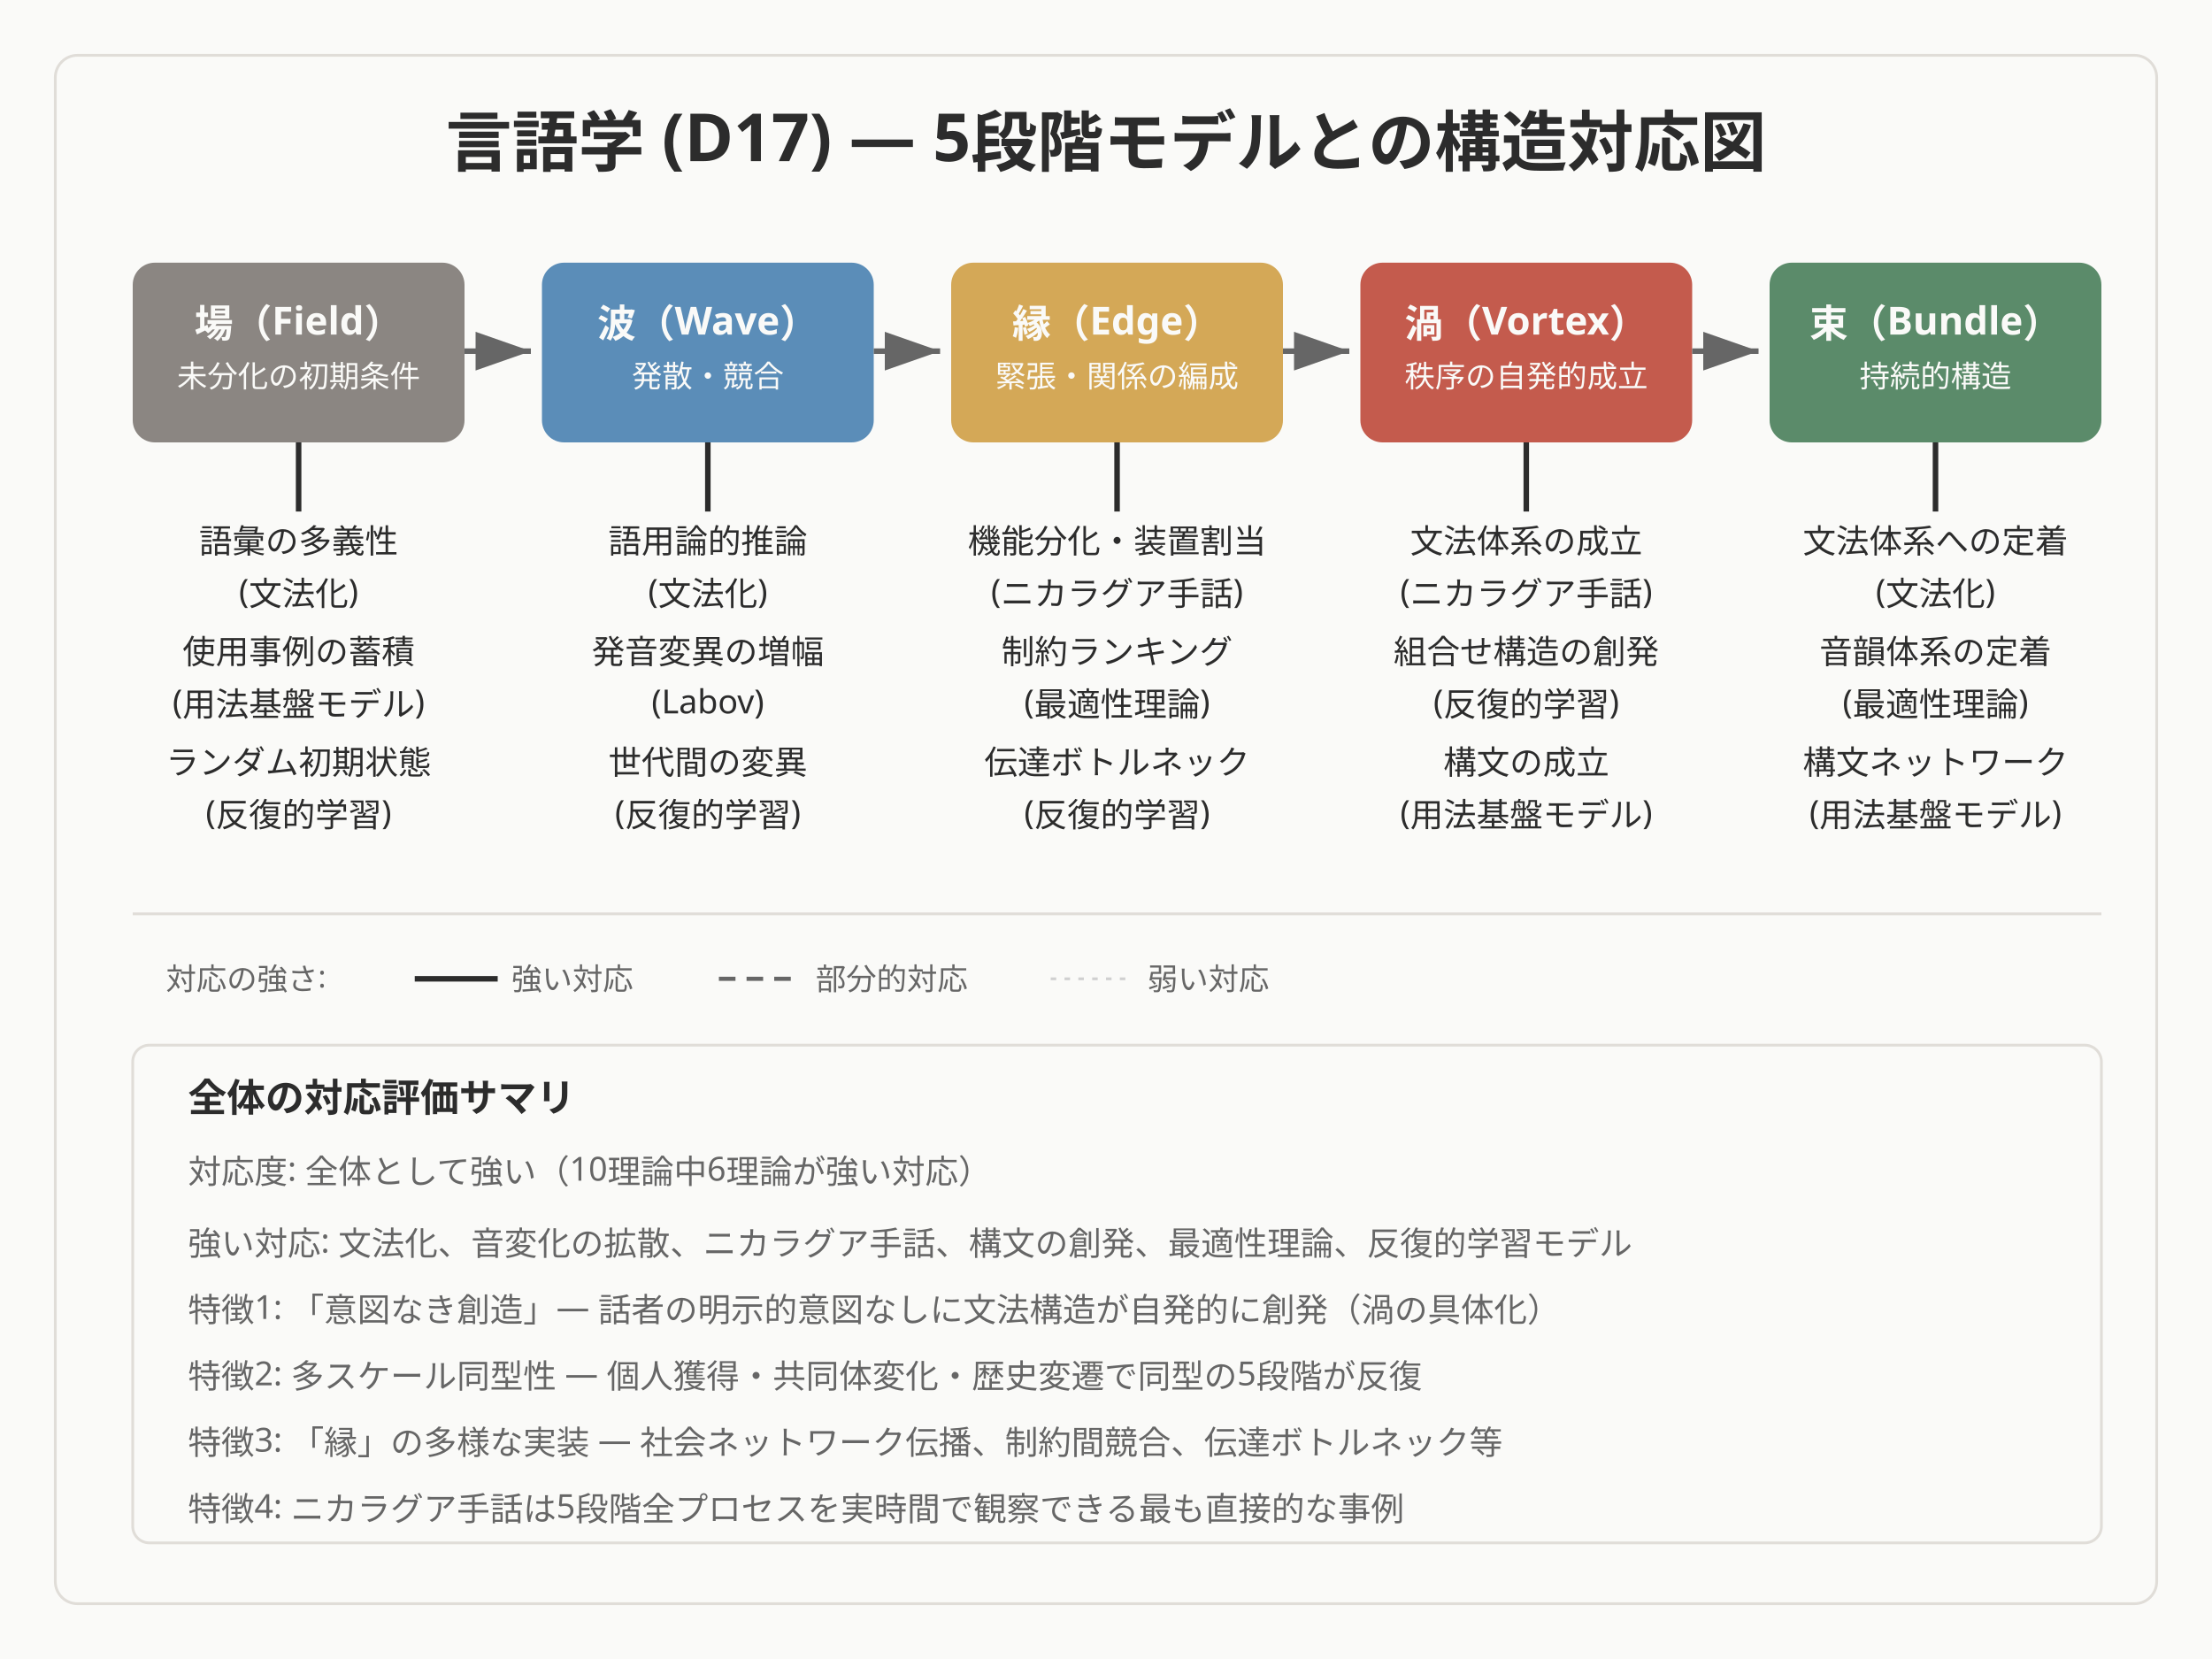
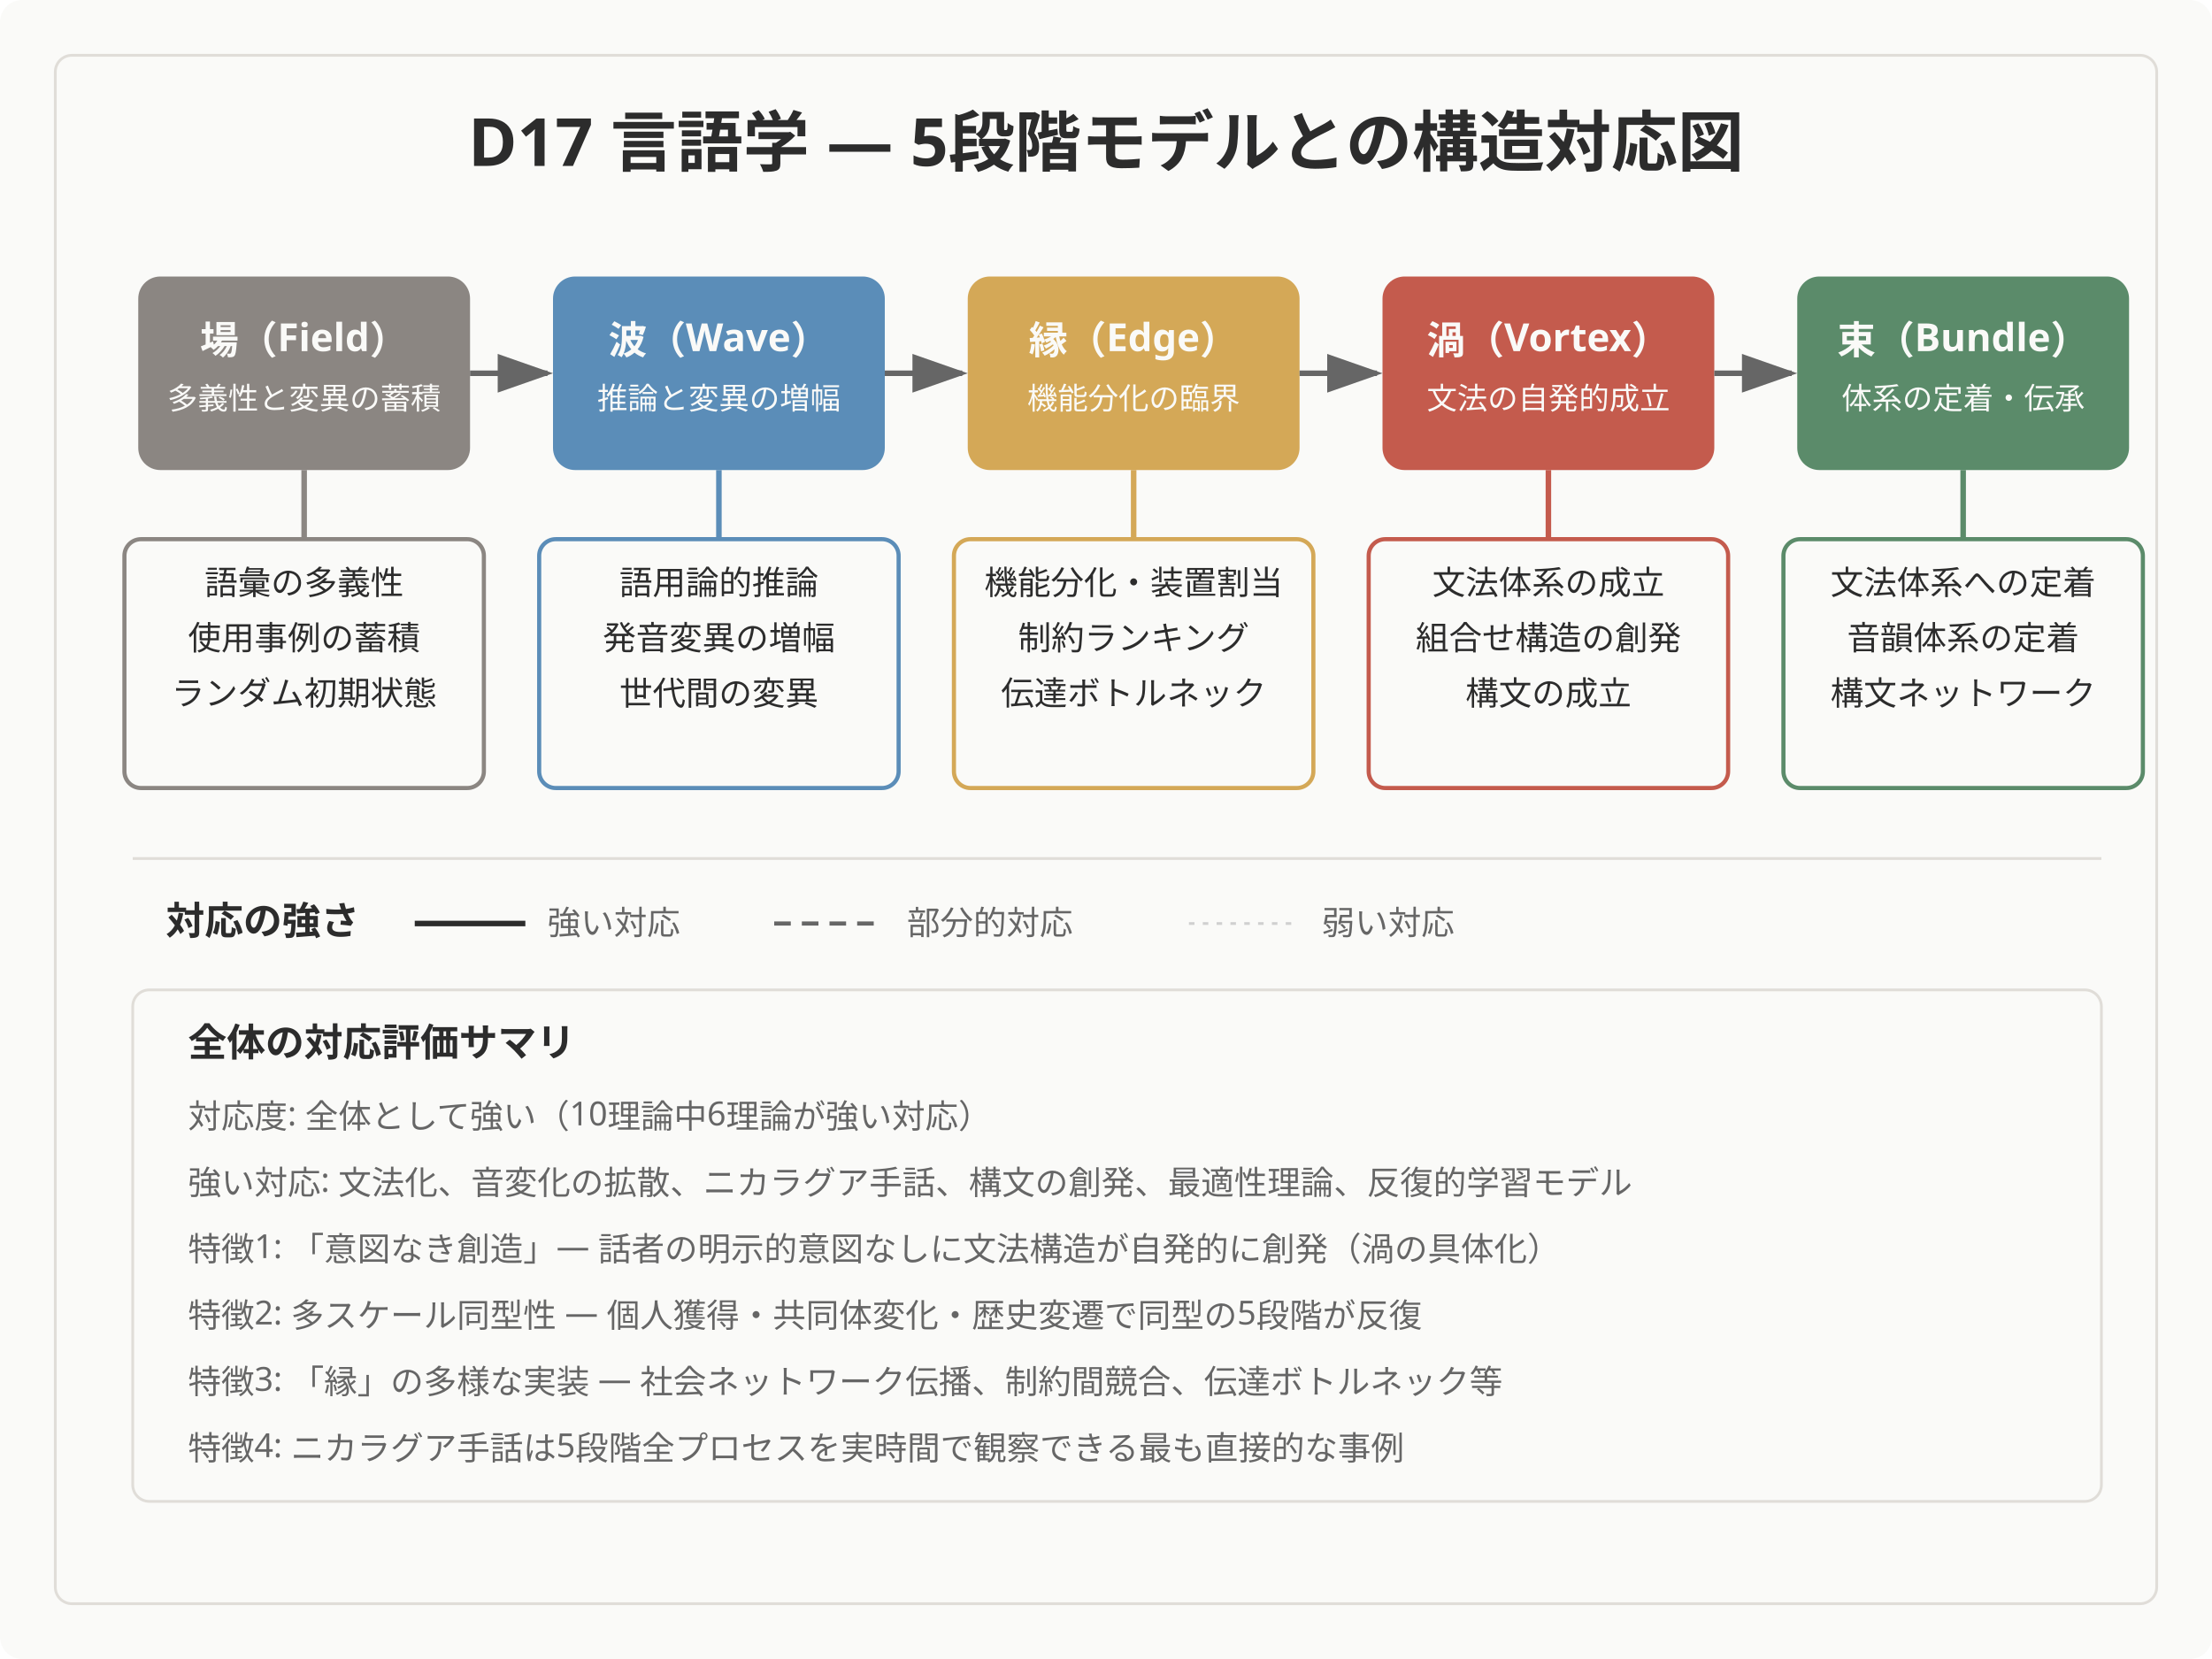
<svg xmlns="http://www.w3.org/2000/svg" viewBox="0 0 800 600">
  <defs>
-     <marker id="arrowhead17" markerWidth="10" markerHeight="7" refX="10" refY="3.5" orient="auto">
+     <marker id="arrowD17" markerWidth="10" markerHeight="7" refX="9" refY="3.5" orient="auto">
      <polygon points="0 0, 10 3.5, 0 7" fill="#666666" />
    </marker>
    <style>
-       .title { font-family: 'Hiragino Sans', 'Noto Sans JP', sans-serif; font-size: 24px; fill: #2C2C2C; font-weight: 600; }
-       .stage-label { font-family: 'Hiragino Sans', 'Noto Sans JP', sans-serif; font-size: 14px; fill: #FAFAF8; font-weight: 600; }
-       .stage-sub { font-family: 'Inter', 'Helvetica Neue', sans-serif; font-size: 11px; fill: #FAFAF8; }
+       .title { font-family: 'Hiragino Sans', 'Noto Sans JP', sans-serif; font-size: 24px; fill: #2C2C2C; font-weight: bold; }
+       .stage-label { font-family: 'Hiragino Sans', 'Noto Sans JP', sans-serif; font-size: 14px; fill: #FAFAF8; font-weight: bold; }
      .concept { font-family: 'Hiragino Sans', 'Noto Sans JP', sans-serif; font-size: 12px; fill: #2C2C2C; }
-       .summary-title { font-family: 'Hiragino Sans', 'Noto Sans JP', sans-serif; font-size: 14px; fill: #2C2C2C; font-weight: 600; }
-       .summary { font-family: 'Hiragino Sans', 'Noto Sans JP', sans-serif; font-size: 12px; fill: #666666; }
-       .strength-label { font-family: 'Hiragino Sans', 'Noto Sans JP', sans-serif; font-size: 11px; fill: #666666; }
+       .summary-title { font-family: 'Hiragino Sans', 'Noto Sans JP', sans-serif; font-size: 14px; fill: #2C2C2C; font-weight: bold; }
+       .summary-text { font-family: 'Hiragino Sans', 'Noto Sans JP', sans-serif; font-size: 12px; fill: #666666; }
+       .stage-sub { font-family: 'Hiragino Sans', 'Noto Sans JP', sans-serif; font-size: 11px; fill: #FAFAF8; }
+       .legend { font-family: 'Hiragino Sans', 'Noto Sans JP', sans-serif; font-size: 11px; fill: #666666; }
    </style>
  </defs>
-   <rect width="800" height="600" fill="#FAFAF8" rx="0" />
-   <rect x="20" y="20" width="760" height="560" fill="none" stroke="#E0DDD8" stroke-width="1" rx="8" />
-   <text x="400" y="60" text-anchor="middle" class="title">言語学 (D17) — 5段階モデルとの構造対応図</text>
-   <rect x="48" y="95" width="120" height="65" rx="8" fill="#8B8682" />
-   <text x="108" y="122" text-anchor="middle" class="stage-label">場（Field）</text>
-   <text x="108" y="140" text-anchor="middle" class="stage-sub">未分化の初期条件</text>
-   <line x1="168" y1="127" x2="192" y2="127" stroke="#666666" stroke-width="2" marker-end="url(#arrowhead17)" />
-   <rect x="196" y="95" width="120" height="65" rx="8" fill="#5B8DB8" />
-   <text x="256" y="122" text-anchor="middle" class="stage-label">波（Wave）</text>
-   <text x="256" y="140" text-anchor="middle" class="stage-sub">発散・競合</text>
-   <line x1="316" y1="127" x2="340" y2="127" stroke="#666666" stroke-width="2" marker-end="url(#arrowhead17)" />
-   <rect x="344" y="95" width="120" height="65" rx="8" fill="#D4A857" />
-   <text x="404" y="122" text-anchor="middle" class="stage-label">縁（Edge）</text>
-   <text x="404" y="140" text-anchor="middle" class="stage-sub">緊張・関係の編成</text>
-   <line x1="464" y1="127" x2="488" y2="127" stroke="#666666" stroke-width="2" marker-end="url(#arrowhead17)" />
-   <rect x="492" y="95" width="120" height="65" rx="8" fill="#C45B4D" />
-   <text x="552" y="122" text-anchor="middle" class="stage-label">渦（Vortex）</text>
-   <text x="552" y="140" text-anchor="middle" class="stage-sub">秩序の自発的成立</text>
-   <line x1="612" y1="127" x2="636" y2="127" stroke="#666666" stroke-width="2" marker-end="url(#arrowhead17)" />
-   <rect x="640" y="95" width="120" height="65" rx="8" fill="#5B8B6A" />
-   <text x="700" y="122" text-anchor="middle" class="stage-label">束（Bundle）</text>
-   <text x="700" y="140" text-anchor="middle" class="stage-sub">持続的構造</text>
-   <line x1="108" y1="160" x2="108" y2="185" stroke="#2C2C2C" stroke-width="2" />
-   <text x="108" y="200" text-anchor="middle" class="concept">語彙の多義性</text>
-   <text x="108" y="218" text-anchor="middle" class="concept">(文法化)</text>
-   <text x="108" y="240" text-anchor="middle" class="concept">使用事例の蓄積</text>
-   <text x="108" y="258" text-anchor="middle" class="concept">(用法基盤モデル)</text>
-   <text x="108" y="280" text-anchor="middle" class="concept">ランダム初期状態</text>
-   <text x="108" y="298" text-anchor="middle" class="concept">(反復的学習)</text>
-   <line x1="256" y1="160" x2="256" y2="185" stroke="#2C2C2C" stroke-width="2" />
-   <text x="256" y="200" text-anchor="middle" class="concept">語用論的推論</text>
-   <text x="256" y="218" text-anchor="middle" class="concept">(文法化)</text>
-   <text x="256" y="240" text-anchor="middle" class="concept">発音変異の増幅</text>
-   <text x="256" y="258" text-anchor="middle" class="concept">(Labov)</text>
-   <text x="256" y="280" text-anchor="middle" class="concept">世代間の変異</text>
-   <text x="256" y="298" text-anchor="middle" class="concept">(反復的学習)</text>
-   <line x1="404" y1="160" x2="404" y2="185" stroke="#2C2C2C" stroke-width="2" />
-   <text x="404" y="200" text-anchor="middle" class="concept">機能分化・装置割当</text>
-   <text x="404" y="218" text-anchor="middle" class="concept">(ニカラグア手話)</text>
-   <text x="404" y="240" text-anchor="middle" class="concept">制約ランキング</text>
-   <text x="404" y="258" text-anchor="middle" class="concept">(最適性理論)</text>
-   <text x="404" y="280" text-anchor="middle" class="concept">伝達ボトルネック</text>
-   <text x="404" y="298" text-anchor="middle" class="concept">(反復的学習)</text>
-   <line x1="552" y1="160" x2="552" y2="185" stroke="#2C2C2C" stroke-width="2" />
-   <text x="552" y="200" text-anchor="middle" class="concept">文法体系の成立</text>
-   <text x="552" y="218" text-anchor="middle" class="concept">(ニカラグア手話)</text>
-   <text x="552" y="240" text-anchor="middle" class="concept">組合せ構造の創発</text>
-   <text x="552" y="258" text-anchor="middle" class="concept">(反復的学習)</text>
-   <text x="552" y="280" text-anchor="middle" class="concept">構文の成立</text>
-   <text x="552" y="298" text-anchor="middle" class="concept">(用法基盤モデル)</text>
-   <line x1="700" y1="160" x2="700" y2="185" stroke="#2C2C2C" stroke-width="2" />
-   <text x="700" y="200" text-anchor="middle" class="concept">文法体系への定着</text>
-   <text x="700" y="218" text-anchor="middle" class="concept">(文法化)</text>
-   <text x="700" y="240" text-anchor="middle" class="concept">音韻体系の定着</text>
-   <text x="700" y="258" text-anchor="middle" class="concept">(最適性理論)</text>
-   <text x="700" y="280" text-anchor="middle" class="concept">構文ネットワーク</text>
-   <text x="700" y="298" text-anchor="middle" class="concept">(用法基盤モデル)</text>
-   <rect x="48" y="330" width="712" height="1" fill="#E0DDD8" />
-   <text x="60" y="358" class="strength-label">対応の強さ:</text>
-   <line x1="150" y1="354" x2="180" y2="354" stroke="#2C2C2C" stroke-width="2" />
-   <text x="185" y="358" class="strength-label">強い対応</text>
-   <line x1="260" y1="354" x2="290" y2="354" stroke="#666666" stroke-width="1.5" stroke-dasharray="6,4" />
-   <text x="295" y="358" class="strength-label">部分的対応</text>
-   <line x1="380" y1="354" x2="410" y2="354" stroke="#D0D0D0" stroke-width="1" stroke-dasharray="2,3" />
-   <text x="415" y="358" class="strength-label">弱い対応</text>
-   <rect x="48" y="378" width="712" height="180" rx="6" fill="none" stroke="#E0DDD8" stroke-width="1" />
-   <text x="68" y="402" class="summary-title">全体の対応評価サマリ</text>
-   <text x="68" y="428" class="summary">対応度: 全体として強い（10理論中6理論が強い対応）</text>
-   <text x="68" y="454" class="summary">強い対応: 文法化、音変化の拡散、ニカラグア手話、構文の創発、最適性理論、反復的学習モデル</text>
-   <text x="68" y="478" class="summary">特徴1: 「意図なき創造」— 話者の明示的意図なしに文法構造が自発的に創発（渦の具体化）</text>
-   <text x="68" y="502" class="summary">特徴2: 多スケール同型性 — 個人獲得・共同体変化・歴史変遷で同型の5段階が反復</text>
-   <text x="68" y="526" class="summary">特徴3: 「縁」の多様な実装 — 社会ネットワーク伝播、制約間競合、伝達ボトルネック等</text>
-   <text x="68" y="550" class="summary">特徴4: ニカラグア手話は5段階全プロセスを実時間で観察できる最も直接的な事例</text>
+   <rect width="800" height="600" fill="#FAFAF8" rx="8" />
+   <rect x="20" y="20" width="760" height="560" fill="none" stroke="#E0DDD8" stroke-width="1" rx="6" />
+   <text x="400" y="60" text-anchor="middle" class="title">D17 言語学 — 5段階モデルとの構造対応図</text>
+   <rect x="50" y="100" width="120" height="70" rx="8" fill="#8B8682" />
+   <text x="110" y="128" text-anchor="middle" class="stage-label">場（Field）</text>
+   <text x="110" y="148" text-anchor="middle" class="stage-sub">多義性と変異の蓄積</text>
+   <rect x="200" y="100" width="120" height="70" rx="8" fill="#5B8DB8" />
+   <text x="260" y="128" text-anchor="middle" class="stage-label">波（Wave）</text>
+   <text x="260" y="148" text-anchor="middle" class="stage-sub">推論と変異の増幅</text>
+   <rect x="350" y="100" width="120" height="70" rx="8" fill="#D4A857" />
+   <text x="410" y="128" text-anchor="middle" class="stage-label">縁（Edge）</text>
+   <text x="410" y="148" text-anchor="middle" class="stage-sub">機能分化の臨界</text>
+   <rect x="500" y="100" width="120" height="70" rx="8" fill="#C45B4D" />
+   <text x="560" y="128" text-anchor="middle" class="stage-label">渦（Vortex）</text>
+   <text x="560" y="148" text-anchor="middle" class="stage-sub">文法の自発的成立</text>
+   <rect x="650" y="100" width="120" height="70" rx="8" fill="#5B8B6A" />
+   <text x="710" y="128" text-anchor="middle" class="stage-label">束（Bundle）</text>
+   <text x="710" y="148" text-anchor="middle" class="stage-sub">体系の定着・伝承</text>
+   <line x1="170" y1="135" x2="198" y2="135" stroke="#666666" stroke-width="2" marker-end="url(#arrowD17)" />
+   <line x1="320" y1="135" x2="348" y2="135" stroke="#666666" stroke-width="2" marker-end="url(#arrowD17)" />
+   <line x1="470" y1="135" x2="498" y2="135" stroke="#666666" stroke-width="2" marker-end="url(#arrowD17)" />
+   <line x1="620" y1="135" x2="648" y2="135" stroke="#666666" stroke-width="2" marker-end="url(#arrowD17)" />
+   <line x1="110" y1="170" x2="110" y2="195" stroke="#8B8682" stroke-width="2" />
+   <rect x="45" y="195" width="130" height="90" rx="6" fill="none" stroke="#8B8682" stroke-width="1.5" />
+   <text x="110" y="215" text-anchor="middle" class="concept">語彙の多義性</text>
+   <text x="110" y="235" text-anchor="middle" class="concept">使用事例の蓄積</text>
+   <text x="110" y="255" text-anchor="middle" class="concept">ランダム初期状態</text>
+   <line x1="260" y1="170" x2="260" y2="195" stroke="#5B8DB8" stroke-width="2" />
+   <rect x="195" y="195" width="130" height="90" rx="6" fill="none" stroke="#5B8DB8" stroke-width="1.5" />
+   <text x="260" y="215" text-anchor="middle" class="concept">語用論的推論</text>
+   <text x="260" y="235" text-anchor="middle" class="concept">発音変異の増幅</text>
+   <text x="260" y="255" text-anchor="middle" class="concept">世代間の変異</text>
+   <line x1="410" y1="170" x2="410" y2="195" stroke="#D4A857" stroke-width="2" />
+   <rect x="345" y="195" width="130" height="90" rx="6" fill="none" stroke="#D4A857" stroke-width="1.5" />
+   <text x="410" y="215" text-anchor="middle" class="concept">機能分化・装置割当</text>
+   <text x="410" y="235" text-anchor="middle" class="concept">制約ランキング</text>
+   <text x="410" y="255" text-anchor="middle" class="concept">伝達ボトルネック</text>
+   <line x1="560" y1="170" x2="560" y2="195" stroke="#C45B4D" stroke-width="2" />
+   <rect x="495" y="195" width="130" height="90" rx="6" fill="none" stroke="#C45B4D" stroke-width="1.5" />
+   <text x="560" y="215" text-anchor="middle" class="concept">文法体系の成立</text>
+   <text x="560" y="235" text-anchor="middle" class="concept">組合せ構造の創発</text>
+   <text x="560" y="255" text-anchor="middle" class="concept">構文の成立</text>
+   <line x1="710" y1="170" x2="710" y2="195" stroke="#5B8B6A" stroke-width="2" />
+   <rect x="645" y="195" width="130" height="90" rx="6" fill="none" stroke="#5B8B6A" stroke-width="1.5" />
+   <text x="710" y="215" text-anchor="middle" class="concept">文法体系への定着</text>
+   <text x="710" y="235" text-anchor="middle" class="concept">音韻体系の定着</text>
+   <text x="710" y="255" text-anchor="middle" class="concept">構文ネットワーク</text>
+   <rect x="48" y="310" width="712" height="1" fill="#E0DDD8" />
+   <text x="60" y="338" class="summary-title">対応の強さ</text>
+   <line x1="150" y1="334" x2="190" y2="334" stroke="#2C2C2C" stroke-width="2" />
+   <text x="198" y="338" class="summary-text">強い対応</text>
+   <line x1="280" y1="334" x2="320" y2="334" stroke="#666666" stroke-width="1.5" stroke-dasharray="6,4" />
+   <text x="328" y="338" class="summary-text">部分的対応</text>
+   <line x1="430" y1="334" x2="470" y2="334" stroke="#D0D0D0" stroke-width="1" stroke-dasharray="2,3" />
+   <text x="478" y="338" class="summary-text">弱い対応</text>
+   <rect x="48" y="358" width="712" height="185" rx="6" fill="none" stroke="#E0DDD8" stroke-width="1" />
+   <text x="68" y="382" class="summary-title">全体の対応評価サマリ</text>
+   <text x="68" y="408" class="summary-text">対応度: 全体として強い（10理論中6理論が強い対応）</text>
+   <text x="68" y="432" class="summary-text">強い対応: 文法化、音変化の拡散、ニカラグア手話、構文の創発、最適性理論、反復的学習モデル</text>
+   <text x="68" y="456" class="summary-text">特徴1: 「意図なき創造」— 話者の明示的意図なしに文法構造が自発的に創発（渦の具体化）</text>
+   <text x="68" y="480" class="summary-text">特徴2: 多スケール同型性 — 個人獲得・共同体変化・歴史変遷で同型の5段階が反復</text>
+   <text x="68" y="504" class="summary-text">特徴3: 「縁」の多様な実装 — 社会ネットワーク伝播、制約間競合、伝達ボトルネック等</text>
+   <text x="68" y="528" class="summary-text">特徴4: ニカラグア手話は5段階全プロセスを実時間で観察できる最も直接的な事例</text>
</svg>
